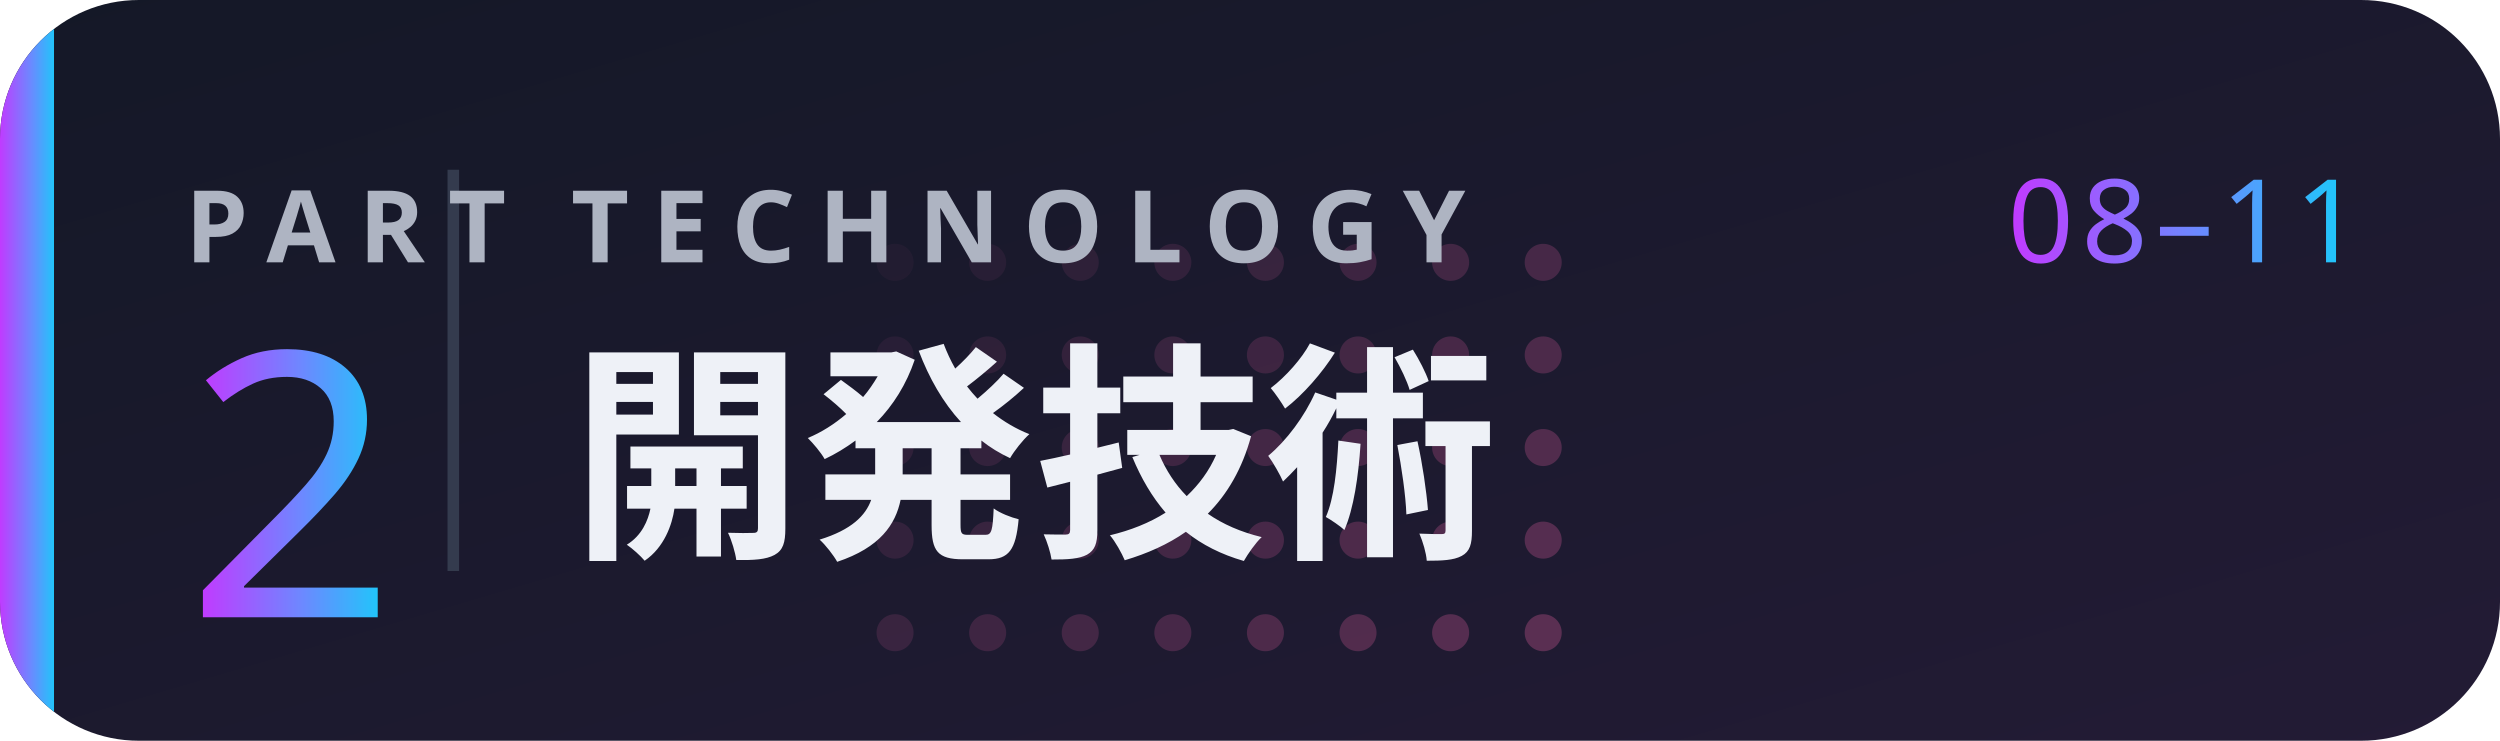
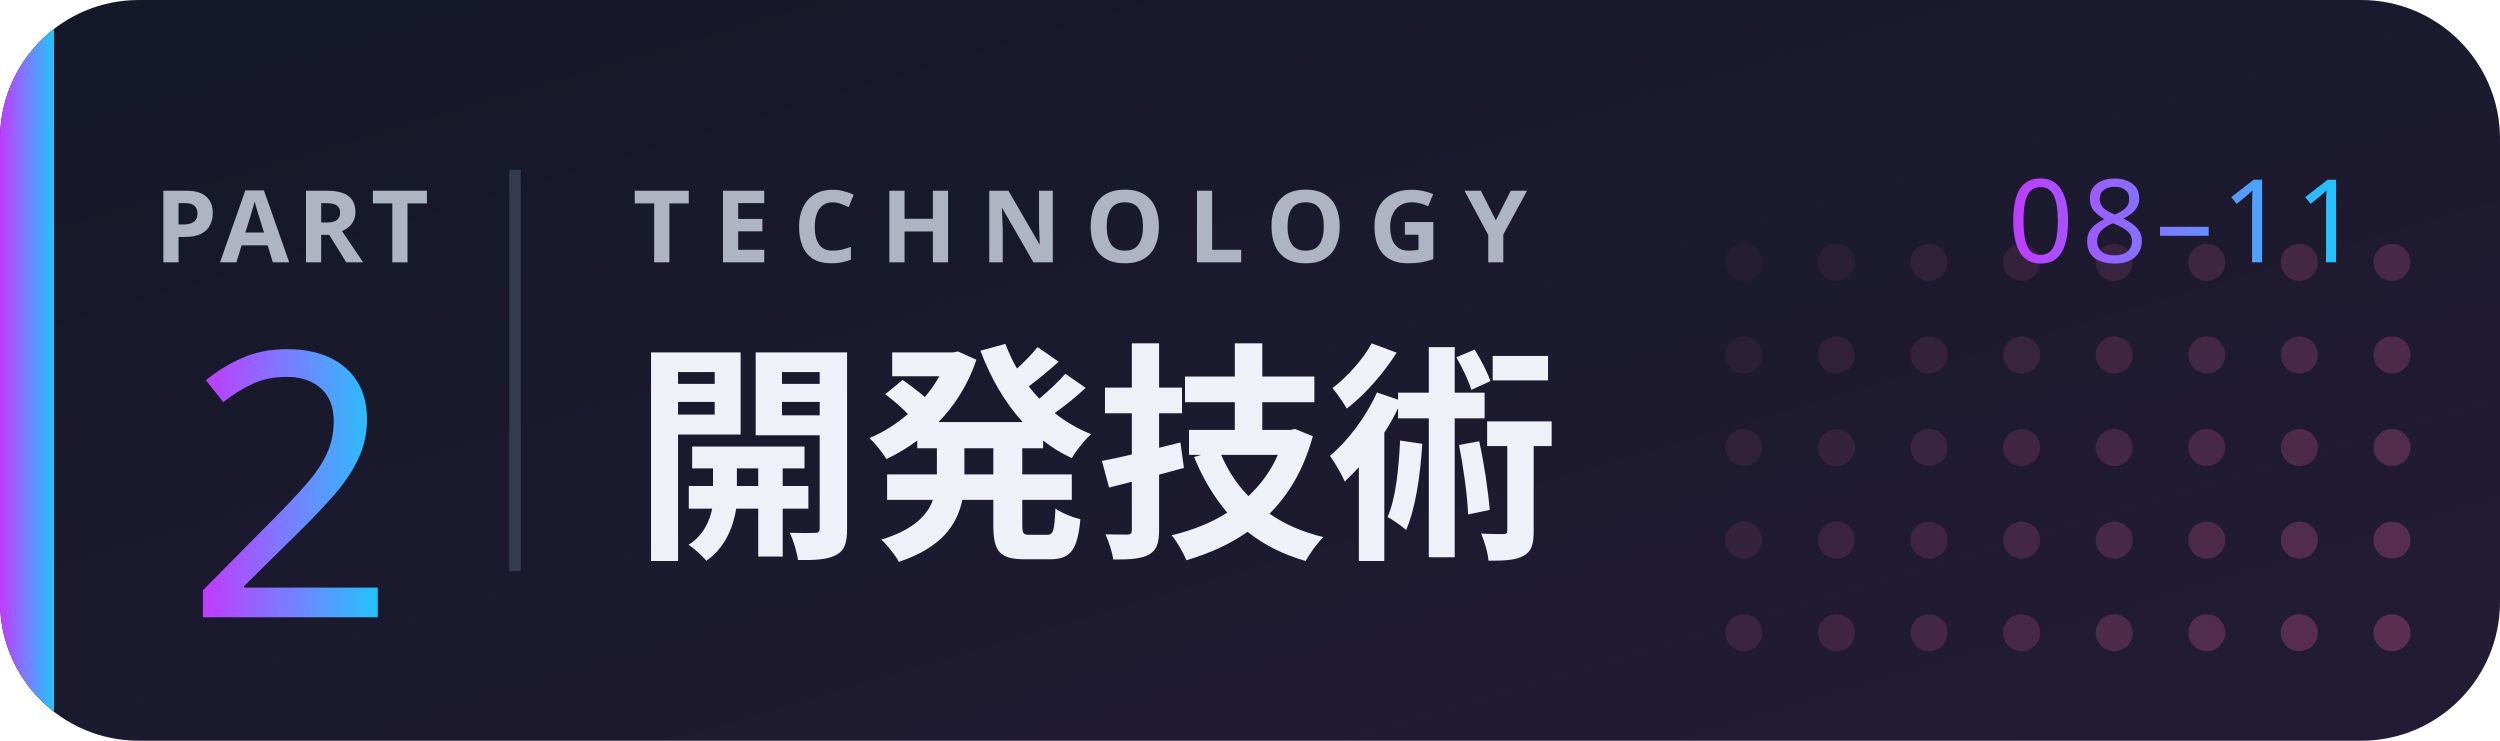
<svg xmlns="http://www.w3.org/2000/svg" viewBox="0 0 324 96" width="324" height="96" role="img">
  <defs>
    <filter id="glow" x="-30%" y="-30%" width="160%" height="160%">
      <feGaussianBlur stdDeviation="1.6" result="b" />
      <feMerge>
        <feMergeNode in="b" />
        <feMergeNode in="SourceGraphic" />
      </feMerge>
    </filter>
    <linearGradient id="brand" x1="0" y1="0" x2="1" y2="0">
      <stop offset="0" stop-color="#C03BFF" />
      <stop offset=".55" stop-color="#6F86FF" />
      <stop offset="1" stop-color="#22C4FA" />
    </linearGradient>
    <linearGradient id="bg" x1="0" y1="0" x2="1" y2="1">
      <stop offset="0" stop-color="#141827" />
      <stop offset="1" stop-color="#231B35" />
    </linearGradient>
    <style>
.jp{font-family:'Hiragino Sans','Hiragino Kaku Gothic ProN','Yu Gothic UI','Yu Gothic','Meiryo','Noto Sans JP','Noto Sans CJK JP',sans-serif}
.disp{font-family:Impact,Haettenschweiler,'Anton','Arial Narrow Bold','Arial Black',sans-serif}
.gh{font-family:-apple-system,BlinkMacSystemFont,'Segoe UI','Noto Sans',Helvetica,Arial,sans-serif}
.rnd{font-family:RcRounded,'Hiragino Maru Gothic ProN','Yu Gothic UI','Noto Sans JP',sans-serif}
.hand{font-family:RcHand,'Hiragino Maru Gothic ProN','Yu Gothic UI','Noto Sans JP',sans-serif}
.mono{font-family:ui-monospace,SFMono-Regular,'Cascadia Mono',Consolas,'Liberation Mono',monospace}

@keyframes bob{0%,100%{transform:translateY(0)}50%{transform:translateY(-5px)}}
@keyframes blink{0%,90%,100%{transform:scaleY(1)}94%{transform:scaleY(.12)}}
@keyframes flow{to{stroke-dashoffset:-28}}
@keyframes pulse{0%,100%{opacity:.55}50%{opacity:1}}
.bob{animation:bob 2.6s ease-in-out infinite}
.eyes{transform-box:fill-box;transform-origin:center;animation:blink 4.8s infinite}
.flow{stroke-dasharray:6 8;animation:flow 1.1s linear infinite}
.pulse{animation:pulse 2.4s ease-in-out infinite}
@media (prefers-reduced-motion:reduce){.bob,.eyes,.flow,.pulse{animation:none}}
</style>
  </defs>
  <rect width="324" height="96" rx="18" fill="url(#bg)" />
  <clipPath id="card">
    <rect width="324" height="96" rx="18" />
  </clipPath>
  <g clip-path="url(#card)">
-     <g transform="translate(214 96) scale(-1 -1)">
+     <g transform="translate(324 96) scale(-1 -1)">
      <circle cx="14" cy="14" r="2.4" fill="#5A2F52" opacity="1.00" />
      <circle cx="26" cy="14" r="2.4" fill="#5A2F52" opacity="0.92" />
      <circle cx="38" cy="14" r="2.4" fill="#5A2F52" opacity="0.85" />
      <circle cx="50" cy="14" r="2.4" fill="#5A2F52" opacity="0.77" />
      <circle cx="62" cy="14" r="2.4" fill="#5A2F52" opacity="0.69" />
      <circle cx="74" cy="14" r="2.4" fill="#5A2F52" opacity="0.62" />
      <circle cx="86" cy="14" r="2.4" fill="#5A2F52" opacity="0.54" />
      <circle cx="98" cy="14" r="2.4" fill="#5A2F52" opacity="0.46" />
      <circle cx="14" cy="26" r="2.4" fill="#5A2F52" opacity="0.92" />
      <circle cx="26" cy="26" r="2.4" fill="#5A2F52" opacity="0.85" />
      <circle cx="38" cy="26" r="2.4" fill="#5A2F52" opacity="0.77" />
      <circle cx="50" cy="26" r="2.4" fill="#5A2F52" opacity="0.69" />
      <circle cx="62" cy="26" r="2.4" fill="#5A2F52" opacity="0.62" />
      <circle cx="74" cy="26" r="2.4" fill="#5A2F52" opacity="0.54" />
      <circle cx="86" cy="26" r="2.4" fill="#5A2F52" opacity="0.46" />
      <circle cx="98" cy="26" r="2.4" fill="#5A2F52" opacity="0.38" />
      <circle cx="14" cy="38" r="2.4" fill="#5A2F52" opacity="0.85" />
      <circle cx="26" cy="38" r="2.4" fill="#5A2F52" opacity="0.77" />
      <circle cx="38" cy="38" r="2.4" fill="#5A2F52" opacity="0.69" />
      <circle cx="50" cy="38" r="2.4" fill="#5A2F52" opacity="0.62" />
      <circle cx="62" cy="38" r="2.4" fill="#5A2F52" opacity="0.54" />
      <circle cx="74" cy="38" r="2.4" fill="#5A2F52" opacity="0.46" />
      <circle cx="86" cy="38" r="2.4" fill="#5A2F52" opacity="0.38" />
      <circle cx="98" cy="38" r="2.4" fill="#5A2F52" opacity="0.31" />
      <circle cx="14" cy="50" r="2.4" fill="#5A2F52" opacity="0.77" />
      <circle cx="26" cy="50" r="2.4" fill="#5A2F52" opacity="0.69" />
      <circle cx="38" cy="50" r="2.4" fill="#5A2F52" opacity="0.62" />
      <circle cx="50" cy="50" r="2.4" fill="#5A2F52" opacity="0.54" />
      <circle cx="62" cy="50" r="2.4" fill="#5A2F52" opacity="0.46" />
      <circle cx="74" cy="50" r="2.4" fill="#5A2F52" opacity="0.38" />
      <circle cx="86" cy="50" r="2.4" fill="#5A2F52" opacity="0.31" />
      <circle cx="98" cy="50" r="2.4" fill="#5A2F52" opacity="0.23" />
      <circle cx="14" cy="62" r="2.4" fill="#5A2F52" opacity="0.69" />
      <circle cx="26" cy="62" r="2.4" fill="#5A2F52" opacity="0.62" />
      <circle cx="38" cy="62" r="2.4" fill="#5A2F52" opacity="0.54" />
      <circle cx="50" cy="62" r="2.4" fill="#5A2F52" opacity="0.46" />
      <circle cx="62" cy="62" r="2.4" fill="#5A2F52" opacity="0.38" />
      <circle cx="74" cy="62" r="2.4" fill="#5A2F52" opacity="0.31" />
      <circle cx="86" cy="62" r="2.4" fill="#5A2F52" opacity="0.23" />
      <circle cx="98" cy="62" r="2.4" fill="#5A2F52" opacity="0.15" />
    </g>
    <rect width="7" height="96" fill="url(#brand)" />
  </g>
-   <rect x="58" y="22" width="1.5" height="52" fill="#343B4E" />
-   <text x="24" y="34" class="gh" font-size="13" font-weight="600" fill="#AEB4C2" text-anchor="start" letter-spacing="3">PART</text>
+   <rect x="66" y="22" width="1.5" height="52" fill="#343B4E" />
+   <text x="20" y="34" class="gh" font-size="13" font-weight="600" fill="#AEB4C2" text-anchor="start" letter-spacing="1">PART</text>
  <text x="24" y="80" class="disp" font-size="48" font-weight="400" fill="url(#brand)" text-anchor="start">2</text>
-   <text x="74" y="34" class="gh" font-size="13" font-weight="600" fill="#AEB4C2" text-anchor="start" letter-spacing="3">TECHNOLOGY</text>
-   <text x="74" y="70" class="gh" font-size="30" font-weight="700" fill="#EEF1F7" text-anchor="start">開発技術</text>
+   <text x="82" y="34" class="gh" font-size="13" font-weight="600" fill="#AEB4C2" text-anchor="start" letter-spacing="3">TECHNOLOGY</text>
+   <text x="82" y="70" class="gh" font-size="30" font-weight="700" fill="#EEF1F7" text-anchor="start">開発技術</text>
  <text x="306" y="34" class="disp" font-size="15" font-weight="400" fill="url(#brand)" text-anchor="end" letter-spacing="1">08–11</text>
</svg>
